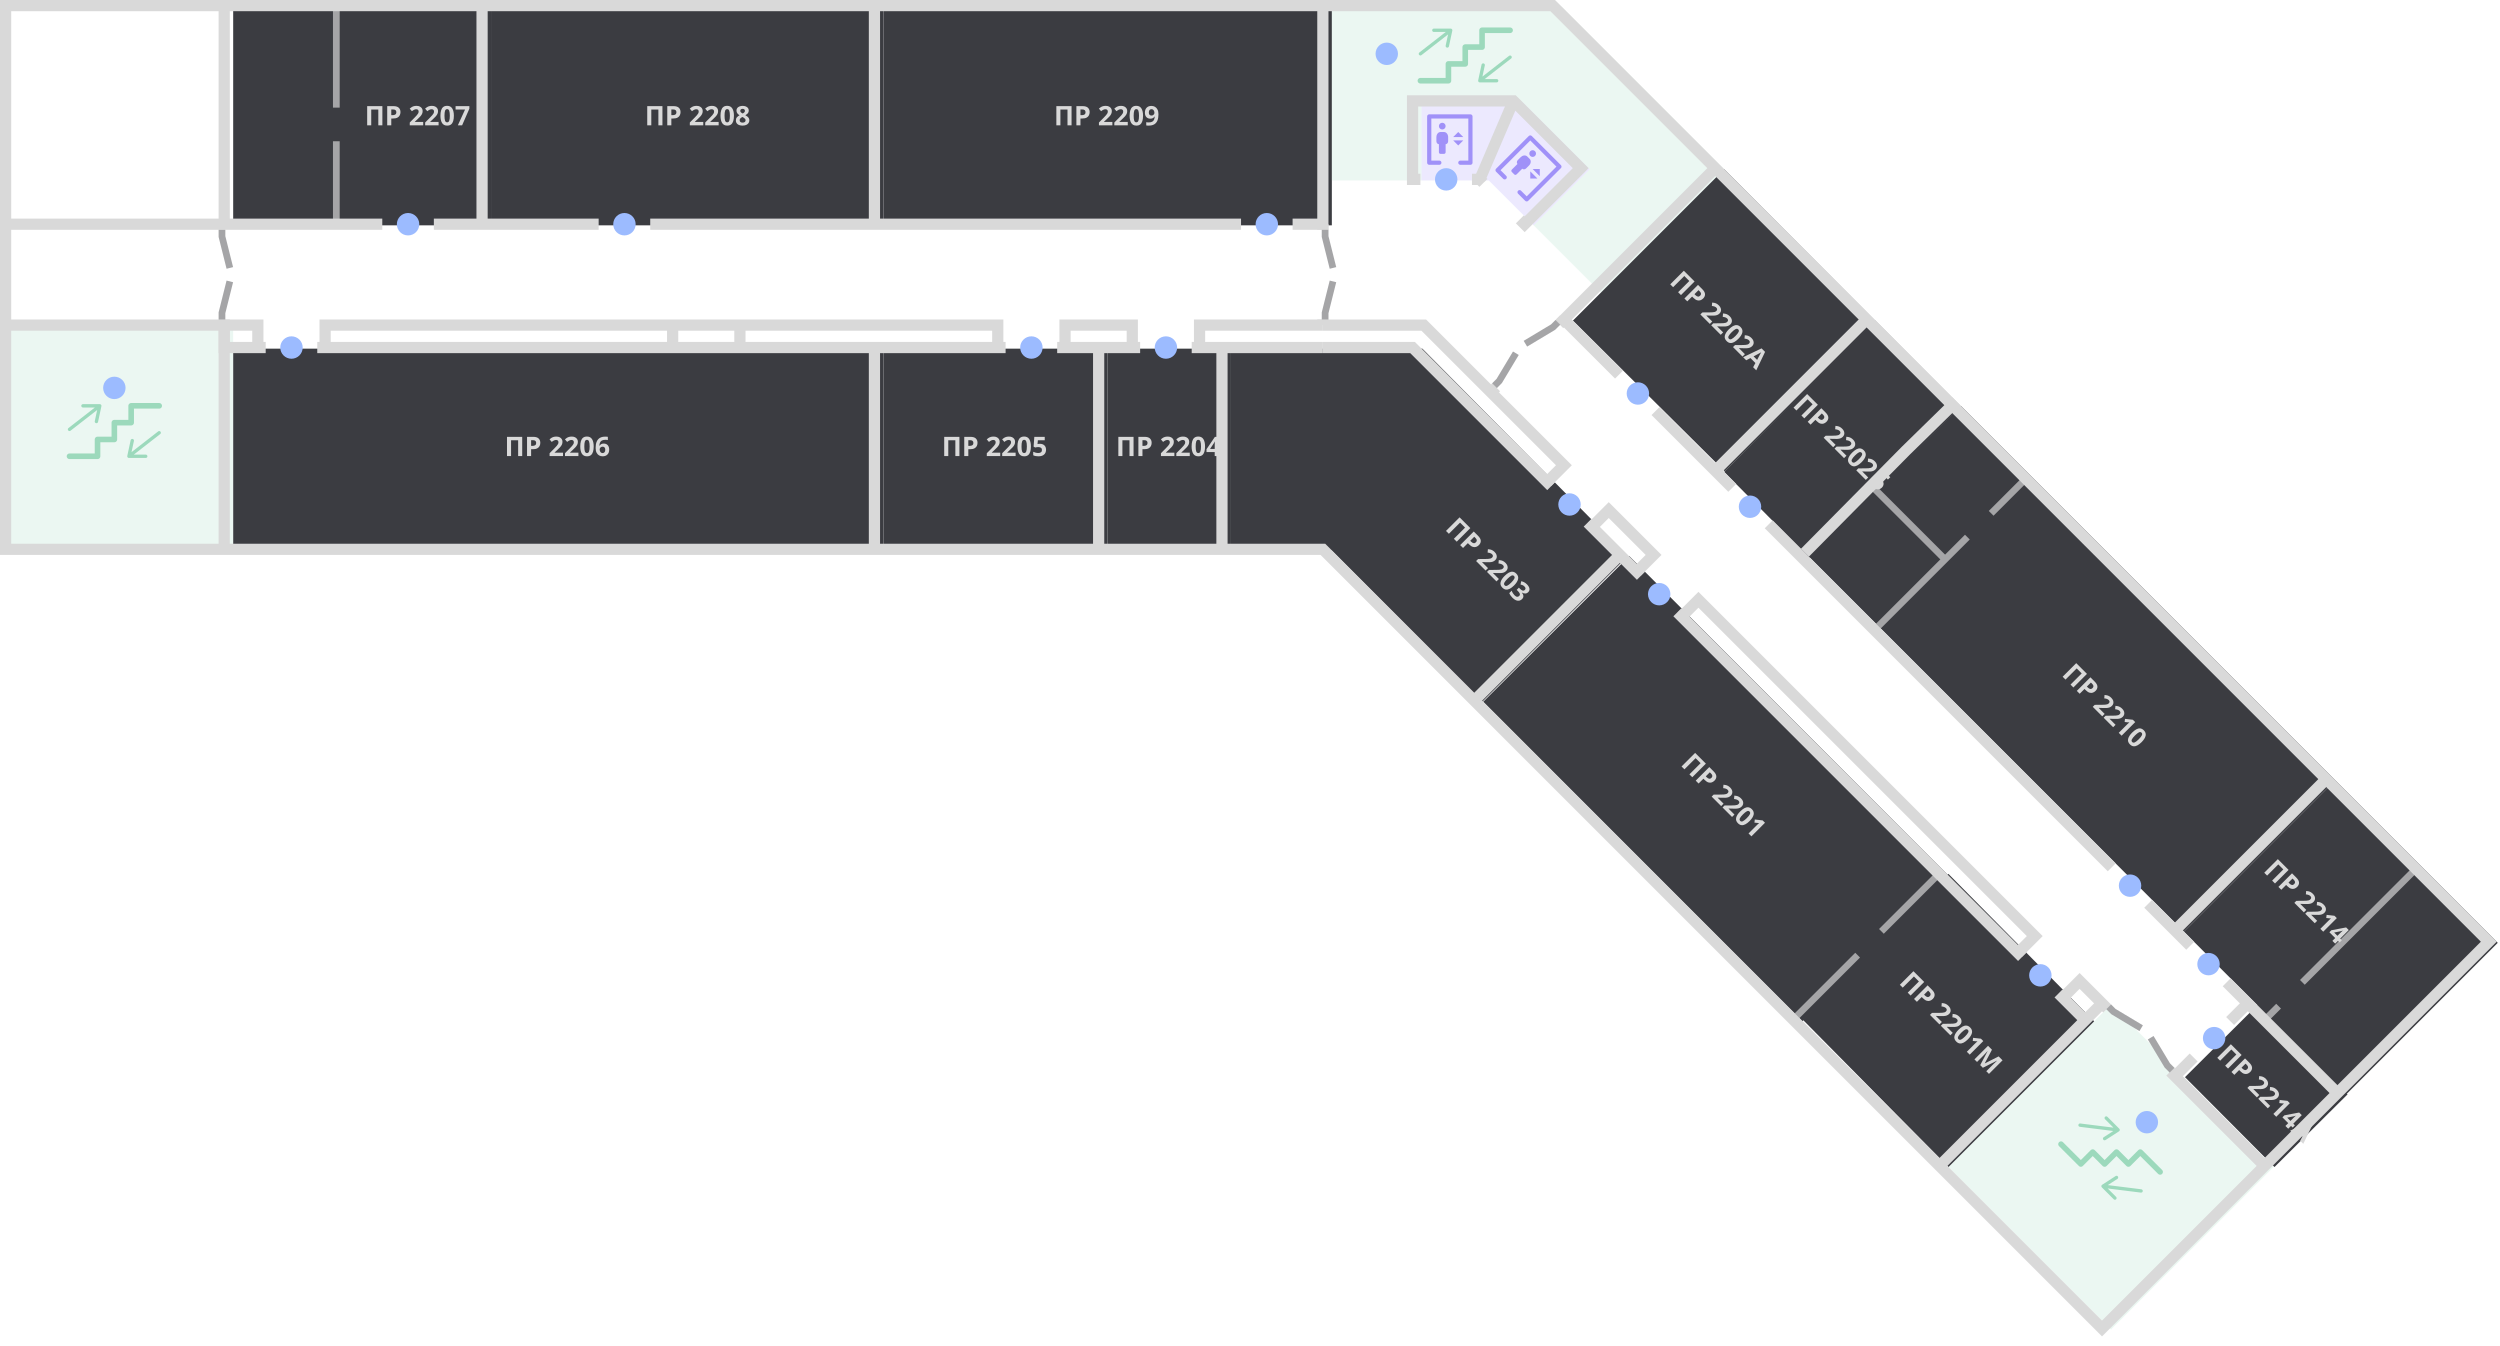
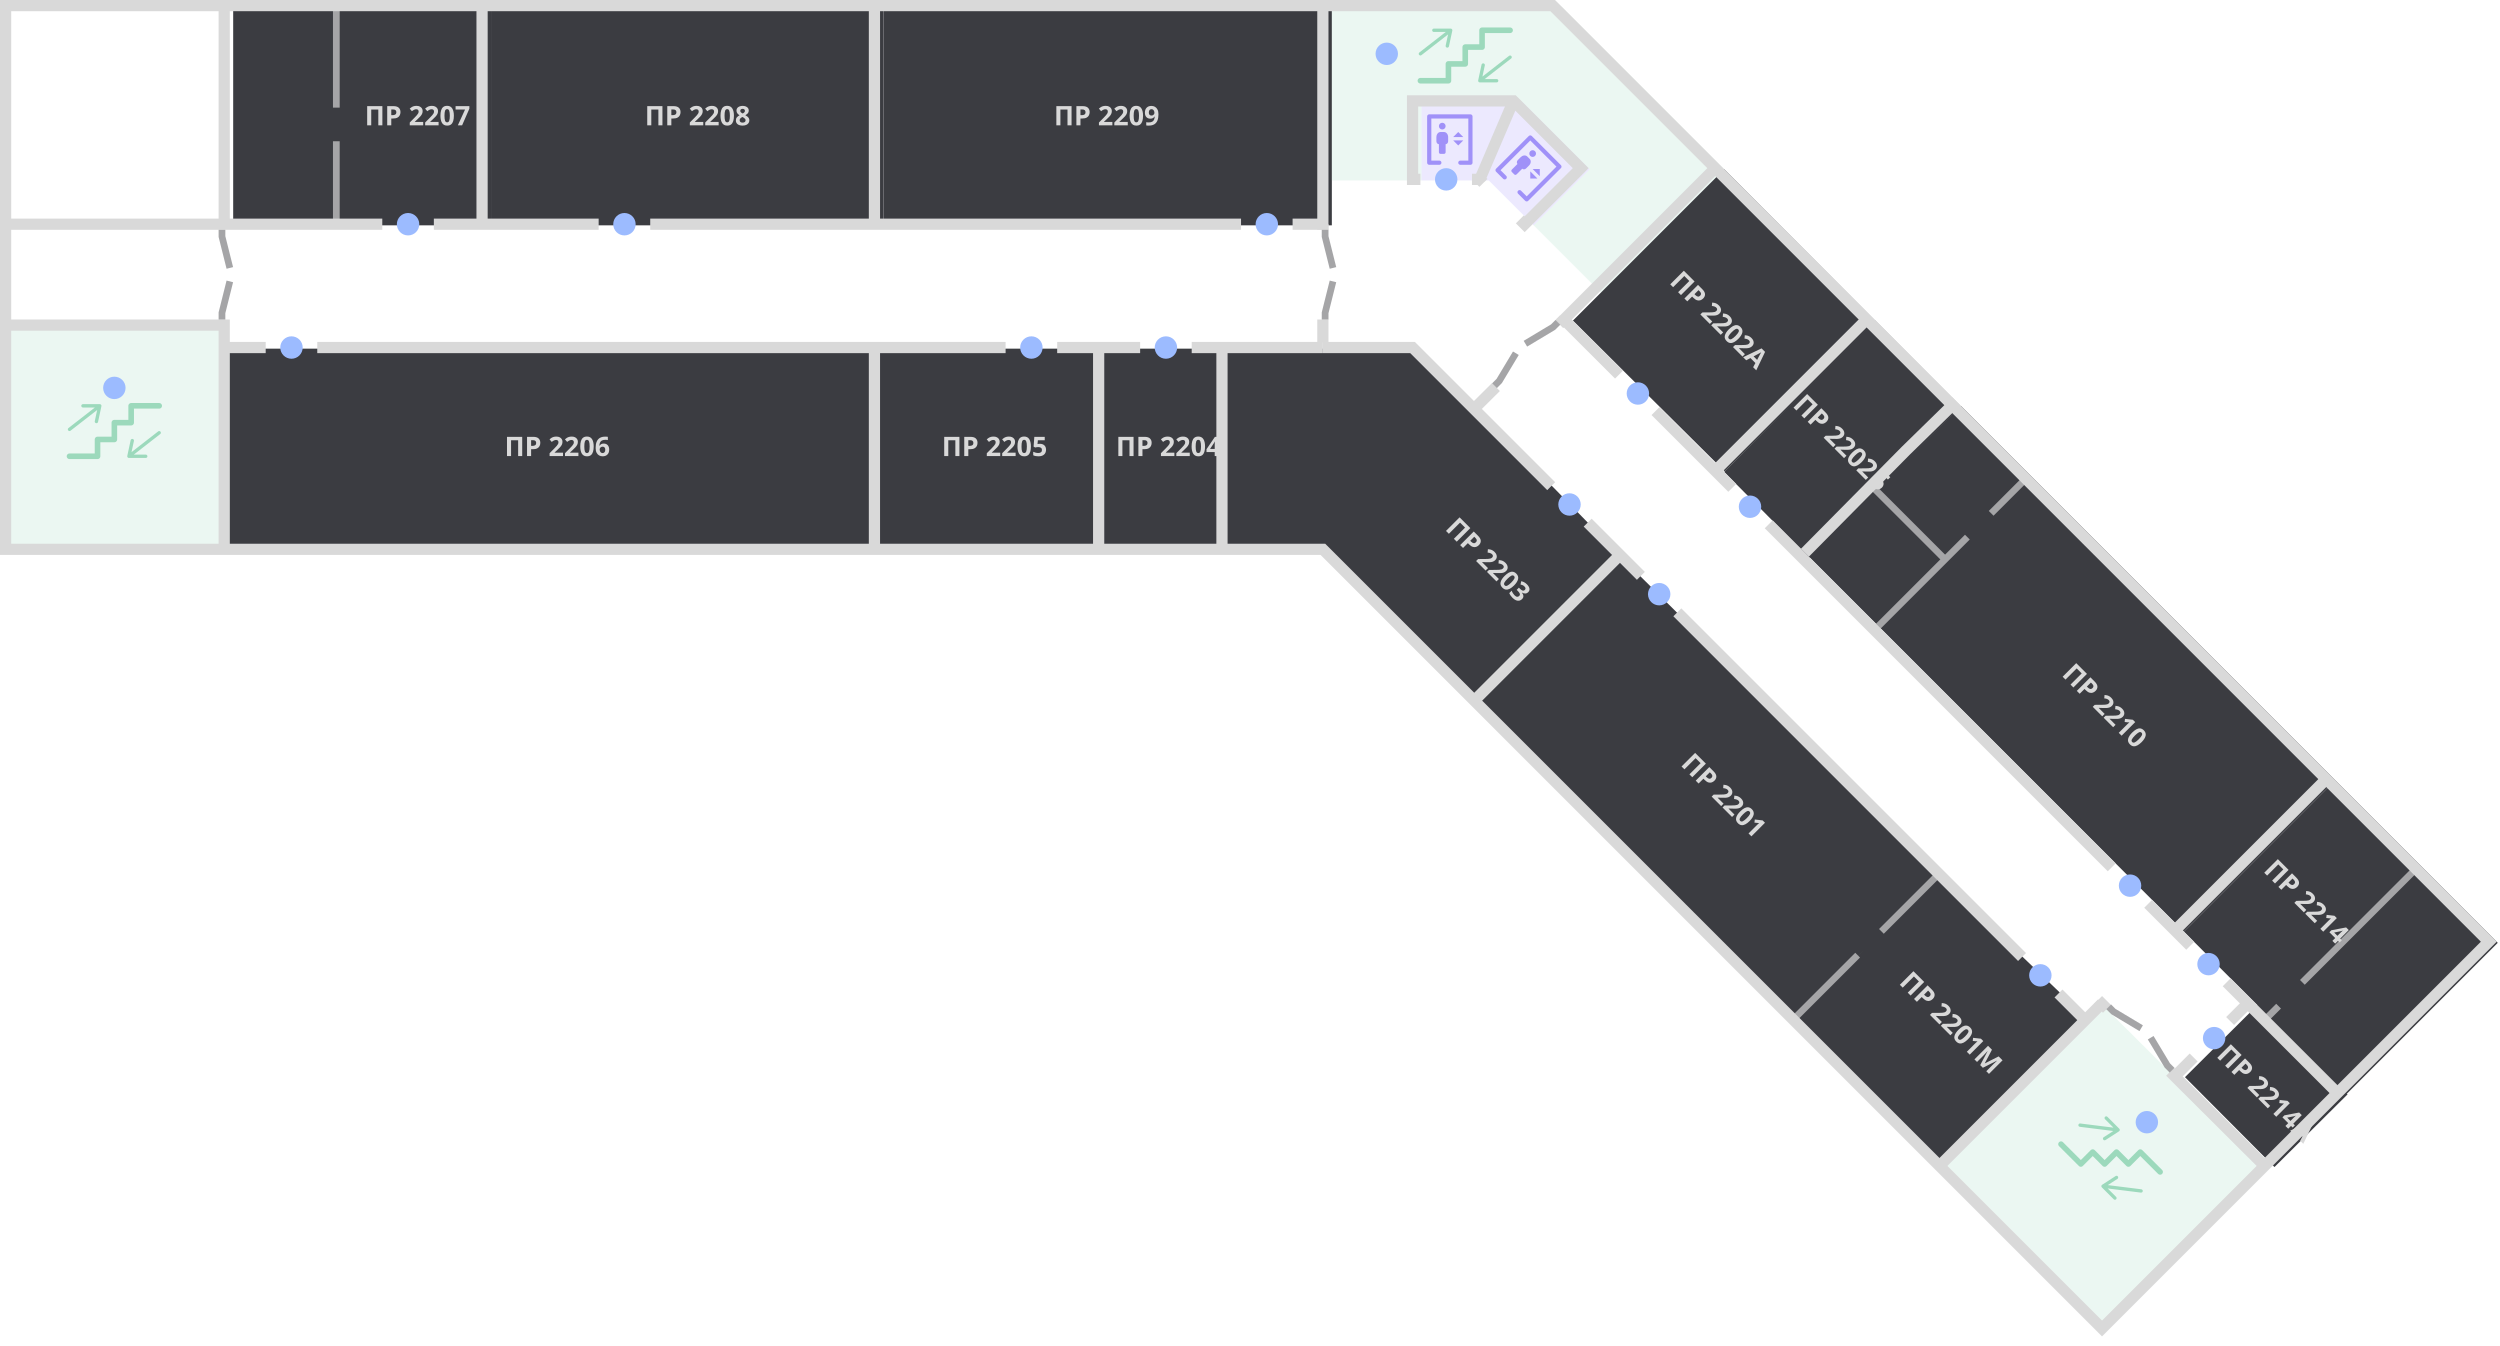
<svg xmlns="http://www.w3.org/2000/svg" width="2230" height="1200" viewBox="0 0 2230 1200" fill="none">
  <g id="PR-2-2">
    <g id="Spaces">
      <path id="pr-2209" d="M1188 6H788V201H1188V6Z" fill="#3B3C41" />
-       <path id="pr-2206" d="M788 311H208V491H788V311Z" fill="#3B3C41" />
-       <path id="pr-2205" d="M898 311H788V491H988V311H958H898Z" fill="#3B3C41" />
-       <path id="pr-2204" d="M1048.5 311H988V491H1098V311H1081.5H1048.5Z" fill="#3B3C41" />
-       <path id="pr-2203" d="M1136.3 311H1098V401V491H1187.87L1322.18 626L1452 496L1268.76 311H1240.19H1172.97H1136.3Z" fill="#3B3C41" />
+       <path id="pr-2206" d="M780 311H200V491H780V311Z" fill="#3B3C41" />
+       <path id="pr-2205" d="M890 311H780V491H980V311H950H890Z" fill="#3B3C41" />
+       <path id="pr-2204" d="M1040.5 311H980V491H1090V311H1073.5H1040.5Z" fill="#3B3C41" />
+       <path id="pr-2203" d="M1129.17 311H1090V399.5V491H1181.9L1317 624L1445 495.5L1264.62 311H1235.4H1166.66H1129.17Z" fill="#3B3C41" />
      <path id="pr-2214" d="M2083 696L1948 831L2093 976L2228 841L2083 696Z" fill="#3B3C41" />
-       <path id="pr-2201" d="M1453.31 496L1323 626L1607.69 911L1672.84 846L1738 781L1453.31 496Z" fill="#3B3C41" />
+       <path id="pr-2201" d="M1731.5 780L1445.5 496.5L1383.5 557.5L1317.5 622.5L1600 906L1671 840.5L1731.5 780Z" fill="#3B3C41" />
      <path id="pr-2-2-stair-center" opacity="0.2" d="M1188 161H1268V91H1358L1418 151L1368 201L1428 261L1538 151L1478 91L1393 6H1188V161Z" fill="#9CD9BC" />
-       <path id="pr-2-2-stair-left" opacity="0.2" fill-rule="evenodd" clip-rule="evenodd" d="M8 291H208V491H8V291Z" fill="#9CD9BC" />
+       <path id="pr-2-2-stair-left" opacity="0.2" fill-rule="evenodd" clip-rule="evenodd" d="M8 291H202V491H8V291Z" fill="#9CD9BC" />
      <path id="pr-2202a" d="M1673 286.5L1538 151L1403 286L1538.5 420.5L1605 354.5L1673 286.5Z" fill="#3B3C41" />
      <path id="pr-2210" d="M1948 831L1614 497L1681.5 429.5L1749 362L2083 696L1948 831Z" fill="#3B3C41" />
      <path id="pr-2214a" d="M1949 960.829L2014.17 896L2094 976.171L2028.83 1041L1949 960.829Z" fill="#3B3C41" />
-       <path id="pr-2-2-stair-right" opacity="0.2" d="M2028 1041L1883 896L1823 956L1738 1041L1883 1186L2028 1041Z" fill="#9CD9BC" />
-       <path id="pr-2201m" d="M1868 911L1738 779.5L1673 844.5L1608 909.5L1738 1041L1868 911Z" fill="#3B3C41" />
+       <path id="pr-2-2-stair-right" opacity="0.2" d="M2020.5 1041L1877 898L1817.5 954.5L1734 1041L1877 1186L2020.5 1041Z" fill="#9CD9BC" />
+       <path id="pr-2201m" d="M1861 908L1729 781.5L1669.5 840.5L1601 908L1733 1039L1861 908Z" fill="#3B3C41" />
      <path id="pr-2-2-lift" opacity="0.2" d="M1358 91H1268V161H1328L1368 201L1418 151L1358 91Z" fill="#A091F8" />
      <path id="pr-2202b" d="M1672.68 286L1538 421L1614.32 498L1681.66 430.5L1749 362.5L1672.68 286Z" fill="#3B3C41" />
      <rect id="pr-2208" x="438" y="6" width="350" height="195" fill="#3B3C41" />
      <rect id="pr-2507" x="208" y="6" width="230" height="195" fill="#3B3C41" />
    </g>
    <g id="Walls">
      <path id="Subtract" fill-rule="evenodd" clip-rule="evenodd" d="M1654.88 849.879L1596.88 907.879L1601.12 912.121L1659.12 854.121L1654.88 849.879ZM1676.09 828.665L1680.33 832.908L1731.12 782.121L1726.88 777.879L1676.09 828.665Z" fill="#A5A5A7" />
      <path id="Subtract_2" fill-rule="evenodd" clip-rule="evenodd" d="M2055.83 878.408L2157.12 777.121L2152.88 772.879L2051.59 874.165L2055.83 878.408ZM2034.62 899.621L2030.38 895.379L2017.88 907.879L2022.12 912.121L2034.62 899.621Z" fill="#A5A5A7" />
-       <path id="Subtract_3" fill-rule="evenodd" clip-rule="evenodd" d="M1180 295H1267.93L1387.93 415L1376.46 426.464L1383.54 433.536L1398.54 418.536L1402.07 415L1398.54 411.464L1273.54 286.464L1272.07 285H1270H1180V295ZM1438.54 451.464L1435 447.929L1431.46 451.464L1416.46 466.464L1423.54 473.536L1435 462.071L1467.93 495L1456.46 506.464L1463.54 513.536L1478.54 498.536L1482.07 495L1478.54 491.464L1438.54 451.464ZM1518.54 531.464L1515 527.929L1511.46 531.464L1496.46 546.464L1503.54 553.536L1515 542.071L1526.46 553.536L1807.93 835L1796.46 846.464L1803.54 853.536L1818.54 838.536L1822.07 835L1818.54 831.464L1533.54 546.464L1518.54 531.464ZM1858.54 871.464L1855 867.929L1851.46 871.464L1836.46 886.464L1843.54 893.536L1855 882.071L1866.46 893.536L1876.08 903.148L1883.15 896.077L1873.54 886.464L1858.54 871.464ZM1939.41 952.336L1932.34 959.407L2016.46 1043.54L2023.54 1036.46L1939.41 952.336Z" fill="#D9D9D9" />
+       <path id="Subtract_3" d="M2023.53 1036.46L2016.47 1043.54L1932.19 959.548L1939.26 952.478L2023.53 1036.46ZM1882.91 896.313L1875.84 903.384L1867.97 895.541L1875.03 888.459L1882.91 896.313Z" fill="#D9D9D9" />
      <path id="Vector 334" d="M1735 499L1669.5 433.5" stroke="#A5A5A7" stroke-width="6" />
      <path id="Subtract_4" fill-rule="evenodd" clip-rule="evenodd" d="M1260 305H1180V315H1257.93L1380.12 437.192L1387.19 430.121L1263.54 306.464L1262.07 305H1260ZM1419.72 462.648L1412.65 469.719L1460.12 517.192L1467.19 510.121L1419.72 462.648ZM1800.12 857.192L1492.65 549.719L1499.72 542.648L1807.19 850.121L1800.12 857.192ZM1832.65 889.719L1856.46 913.536L1863.54 906.464L1839.72 882.648L1832.65 889.719Z" fill="#D9D9D9" />
      <path id="Subtract_5" fill-rule="evenodd" clip-rule="evenodd" d="M297 126L297 200H303L303 126H297ZM297 96H303L303 5H297L297 96Z" fill="#A5A5A7" />
      <path id="Subtract_6" fill-rule="evenodd" clip-rule="evenodd" d="M1752.77 476.985L1669.88 559.879L1674.12 564.121L1757.01 481.228L1752.77 476.985ZM1773.99 455.772L1778.23 460.015L1809.12 429.121L1804.88 424.879L1773.99 455.772Z" fill="#A5A5A7" />
      <path id="Subtract_7" fill-rule="evenodd" clip-rule="evenodd" d="M2078.54 698.536L1943.54 833.536L1936.46 826.464L2071.46 691.464L2078.54 698.536ZM1878.54 898.536L1733.54 1043.54L1726.46 1036.46L1871.46 891.464L1878.54 898.536Z" fill="#D9D9D9" />
      <path id="Subtract_8" fill-rule="evenodd" clip-rule="evenodd" d="M1255 85H1260H1350H1352.07L1353.54 86.465L1413.54 146.464L1417.07 150L1413.54 153.536L1363.54 203.536L1360 207.071L1356.46 203.536L1352.15 199.219L1359.22 192.148L1360 192.929L1402.93 150L1347.93 95H1265V155H1267L1267 165H1260H1255V160V90V85ZM1326.69 159.621L1323.54 156.464L1322.07 155H1320H1313V165H1317.93L1319.62 166.692L1326.69 159.621Z" fill="#D9D9D9" />
      <path id="Subtract_9" fill-rule="evenodd" clip-rule="evenodd" d="M1185 200V5H1175V195H1153V205H1180H1185V200ZM1107 205V195H1090H690H580V205H690H1090H1107ZM534 205V195H490H387V205H490H534ZM341 205V195H200H5V205H200H341Z" fill="#D9D9D9" />
-       <path id="Subtract_10" fill-rule="evenodd" clip-rule="evenodd" d="M1175 285V290H1185V285H1175ZM1175 205L1185 205V200H1175V205Z" fill="#D9D9D9" />
+       <path id="Subtract_10" fill-rule="evenodd" clip-rule="evenodd" d="M1185 205V200H1175V205L1185 205ZM1185 285H1175V305.5H1185V285Z" fill="#D9D9D9" />
      <path id="Subtract_11" fill-rule="evenodd" clip-rule="evenodd" d="M1448.54 498.536L1403.54 543.535L1318.54 628.535L1311.46 621.464L1396.46 536.464L1400 540L1396.46 536.464L1441.47 491.464L1448.54 498.536Z" fill="#D9D9D9" />
      <path id="Subtract_12" fill-rule="evenodd" clip-rule="evenodd" d="M0 0H5H100H200H345H490H690H1090H1180H1385H1387.07L1388.54 1.464L1533.54 146.464L2083.54 696.464L2223.54 836.464L2227.07 840L2223.54 843.536L1878.54 1188.54L1875 1192.07L1871.46 1188.54L1726.46 1043.54L1496.46 813.536L1386.46 703.536L1177.93 495H980H690H580H390H200H5H0V490V290V200V5V0ZM10 10V200V290V485H200H390H580H690H980H1180H1182.07L1183.54 486.464L1393.54 696.464L1503.54 806.464L1733.54 1036.46L1875 1177.93L2212.93 840L2076.46 703.536L1526.46 153.536L1382.93 10H1180H1090H690H490H345H200H100H10Z" fill="#D9D9D9" />
      <path id="Vector 18" d="M980 310V490" stroke="#D9D9D9" stroke-width="10" />
      <path id="Vector 332" d="M1090 310V490" stroke="#D9D9D9" stroke-width="10" />
      <path id="Vector 9" d="M200 5V200" stroke="#D9D9D9" stroke-width="10" />
      <path id="Vector 10" d="M430 5V200" stroke="#D9D9D9" stroke-width="10" />
      <path id="Vector 11" d="M780 5V200" stroke="#D9D9D9" stroke-width="10" />
      <path id="Vector 17" d="M780 490V310" stroke="#D9D9D9" stroke-width="10" />
      <path id="Vector 33" d="M1530 420L1665 285" stroke="#D9D9D9" stroke-width="10" />
      <path id="Vector 305" d="M1320 160L1350 90" stroke="#D9D9D9" stroke-width="10" />
      <path id="Subtract_13" fill-rule="evenodd" clip-rule="evenodd" d="M5 285H200H205V290V490H195V295H5V285Z" fill="#D9D9D9" />
-       <path id="Subtract_14" fill-rule="evenodd" clip-rule="evenodd" d="M1065 297L1065 305H1063V315H1070H1180V305H1075V295H1180V285H1075H1070H1065V297ZM945 297V295V285H950H955H1005H1010H1015V295V297V305H1017V315H1010H950H943V305H945V297ZM890 285H895V295V297V305H897V315H890H660H600H290H283V305H285V297V295V285H290H295H595H600H660H665H885H890ZM235 285H230H225H200H195V290V310V315H200H230H237V305H235V297V295V285ZM1005 305V295H955V305H1005ZM885 305V295H665V305H885ZM655 305V295H605V305H655ZM595 305V295H295V305H595ZM225 305V295H205V305H225Z" fill="#D9D9D9" />
-       <path id="Subtract_15" fill-rule="evenodd" clip-rule="evenodd" d="M1331.01 341.923L1326.46 346.464L1333.54 353.536L1338.08 348.994L1331.01 341.923ZM1387.32 285.612L1394.39 292.683L1398.54 288.536L1391.46 281.464L1387.32 285.612Z" fill="#D9D9D9" />
+       <path id="Subtract_14" d="M237 315H200V305H237V315ZM897 315H283V305H897V315ZM1017 315H943V305H1017V315ZM1180 315H1063V305H1180V315Z" fill="#D9D9D9" />
+       <path id="Subtract_15" fill-rule="evenodd" clip-rule="evenodd" d="M1394.37 292.67L1398.52 288.547L1391.48 281.453L1387.3 285.599L1394.37 292.67ZM1337.88 348.8L1330.81 341.729L1313.48 358.953L1320.52 366.047L1337.88 348.8Z" fill="#D9D9D9" />
      <path id="Subtract_16" fill-rule="evenodd" clip-rule="evenodd" d="M1402.07 285L1533.53 153.536L1526.46 146.464L1391.46 281.464L1387.93 285L1391.46 288.536L1440.62 337.693L1447.69 330.622L1402.07 285ZM1950.12 847.193L1912.65 809.72L1919.72 802.649L1957.19 840.122L1950.12 847.193ZM1887.19 770.122L1880.12 777.193L1574.15 471.22L1581.22 464.149L1887.19 770.122ZM1548.69 431.622L1480.22 363.149L1473.15 370.22L1541.62 438.693L1548.69 431.622ZM1982.65 879.72L2081.46 978.536L2088.54 971.464L1989.72 872.648L1982.65 879.72Z" fill="#D9D9D9" />
      <path id="Vector 30" d="M1610 493L1700.01 402L1745 358" stroke="#D9D9D9" stroke-width="10" />
      <path id="Subtract_17" fill-rule="evenodd" clip-rule="evenodd" d="M1992.8 914.272L2008.54 898.536L2001.46 891.464L1985.73 907.201L1992.8 914.272ZM1960.27 946.799L1953.2 939.728L1936.46 956.464L1943.54 963.536L1960.27 946.799Z" fill="#D9D9D9" />
    </g>
    <g id="Textes">
      <text id="text 29" transform="translate(1988 930) rotate(45)" fill="#D9D9D9" xml:space="preserve" style="white-space: pre" font-family="GothamSSm" font-size="24" font-weight="bold" letter-spacing="0em">
        <tspan x="0.238" y="16.8">ПР 2214А</tspan>
      </text>
      <text id="text 13" fill="#D9D9D9" xml:space="preserve" style="white-space: pre" font-family="GothamSSm" font-size="24" font-weight="bold" letter-spacing="0em">
        <tspan x="325.359" y="111.8">ПР 2207</tspan>
      </text>
      <text id="text 23" fill="#D9D9D9" xml:space="preserve" style="white-space: pre" font-family="GothamSSm" font-size="24" font-weight="bold" letter-spacing="0em">
        <tspan x="575.18" y="111.8">ПР 2208</tspan>
      </text>
      <text id="text 24" fill="#D9D9D9" xml:space="preserve" style="white-space: pre" font-family="GothamSSm" font-size="24" font-weight="bold" letter-spacing="0em">
        <tspan x="940.109" y="111.8">ПР 2209</tspan>
      </text>
      <text id="text 14" fill="#D9D9D9" xml:space="preserve" style="white-space: pre" font-family="GothamSSm" font-size="24" font-weight="bold" letter-spacing="0em">
        <tspan x="450.086" y="406.8">ПР 2206</tspan>
      </text>
      <text id="text 17" fill="#D9D9D9" xml:space="preserve" style="white-space: pre" font-family="GothamSSm" font-size="24" font-weight="bold" letter-spacing="0em">
        <tspan x="840.078" y="406.8">ПР 2205</tspan>
      </text>
      <text id="text 26" fill="#D9D9D9" xml:space="preserve" style="white-space: pre" font-family="GothamSSm" font-size="24" font-weight="bold" letter-spacing="0em">
        <tspan x="995.41" y="406.8">ПР 2204</tspan>
      </text>
      <text id="text 21" transform="translate(1850 590) rotate(45)" fill="#D9D9D9" xml:space="preserve" style="white-space: pre" font-family="GothamSSm" font-size="24" font-weight="bold" letter-spacing="0em">
        <tspan x="0.324" y="16.8">ПР 2210</tspan>
      </text>
      <text id="text 29_2" transform="translate(2030 765) rotate(45)" fill="#D9D9D9" xml:space="preserve" style="white-space: pre" font-family="GothamSSm" font-size="24" font-weight="bold" letter-spacing="0em">
        <tspan x="0.094" y="16.8">ПР 2214</tspan>
      </text>
      <text id="text 27" transform="translate(1610 350) rotate(45)" fill="#D9D9D9" xml:space="preserve" style="white-space: pre" font-family="GothamSSm" font-size="24" font-weight="bold" letter-spacing="0em">
        <tspan x="0.273" y="16.8">ПР 2202Б</tspan>
      </text>
      <text id="text 28" transform="translate(1500 240) rotate(45)" fill="#D9D9D9" xml:space="preserve" style="white-space: pre" font-family="GothamSSm" font-size="24" font-weight="bold" letter-spacing="0em">
        <tspan x="0.293" y="16.8">ПР 2202А</tspan>
      </text>
      <text id="text 30" transform="translate(1300 460) rotate(45)" fill="#D9D9D9" xml:space="preserve" style="white-space: pre" font-family="GothamSSm" font-size="24" font-weight="bold" letter-spacing="0em">
        <tspan x="0.254" y="16.8">ПР 2203</tspan>
      </text>
      <text id="text 31" transform="translate(1510 670) rotate(45)" fill="#D9D9D9" xml:space="preserve" style="white-space: pre" font-family="GothamSSm" font-size="24" font-weight="bold" letter-spacing="0em">
        <tspan x="0.418" y="16.8">ПР 2201</tspan>
      </text>
      <text id="text 32" transform="translate(1705 865) rotate(45)" fill="#D9D9D9" xml:space="preserve" style="white-space: pre" font-family="GothamSSm" font-size="24" font-weight="bold" letter-spacing="0em">
        <tspan x="0.031" y="16.8">ПР 2201М</tspan>
      </text>
    </g>
    <g id="Entrances">
      <circle id="1" cx="260" cy="310" r="10" fill="#9CBBFF" />
      <circle id="3" cx="920" cy="310" r="10" fill="#9CBBFF" />
      <circle id="4" cx="1040" cy="310" r="10" fill="#9CBBFF" />
      <circle id="6" cx="364" cy="200" r="10" fill="#9CBBFF" />
      <circle id="7" cx="557" cy="200" r="10" fill="#9CBBFF" />
      <circle id="9" cx="1561" cy="452" r="10" fill="#9CBBFF" />
      <circle id="10" cx="1130" cy="200" r="10" fill="#9CBBFF" />
      <circle id="11" cx="1237" cy="48" r="10" fill="#9CBBFF" />
      <circle id="12" cx="1290" cy="160" r="10" fill="#9CBBFF" />
      <circle id="14" cx="1400" cy="450" r="10" fill="#9CBBFF" />
      <circle id="15" cx="1480" cy="530" r="10" fill="#9CBBFF" />
      <circle id="16" cx="1820" cy="870" r="10" fill="#9CBBFF" />
      <circle id="17" cx="1915" cy="1001" r="10" fill="#9CBBFF" />
      <circle id="18" cx="1970" cy="860" r="10" fill="#9CBBFF" />
      <circle id="19" cx="1900" cy="790" r="10" fill="#9CBBFF" />
      <circle id="20" cx="1461" cy="351" r="10" fill="#9CBBFF" />
      <circle id="21" cx="102" cy="346" r="10" fill="#9CBBFF" />
      <circle id="22" cx="1975" cy="926" r="10" fill="#9CBBFF" />
    </g>
    <g id="Icons">
      <g id="Stair">
        <g id="Stair frame">
          <path id="Vector 152" d="M142 362H117V377H102V392H87V407H62" stroke="#9CD9BC" stroke-width="5" stroke-linecap="round" stroke-linejoin="round" />
          <path id="Vector 154" d="M74 362H89M89 362L86 376M89 362L62 383" stroke="#9CD9BC" stroke-width="3" stroke-linecap="round" stroke-linejoin="round" />
          <path id="Vector 155" d="M130 407H115M115 407L118 393M115 407L142 386" stroke="#9CD9BC" stroke-width="3" stroke-linecap="round" stroke-linejoin="round" />
        </g>
      </g>
      <g id="Stair_2">
        <g id="Stair frame_2">
          <path id="Vector 152_2" d="M1838.43 1020.6L1856.11 1038.28L1866.72 1027.67L1877.32 1038.28L1887.93 1027.67L1898.54 1038.28L1909.14 1027.67L1926.82 1045.35" stroke="#9CD9BC" stroke-width="5" stroke-linecap="round" stroke-linejoin="round" />
          <path id="Vector 154_2" d="M1886.51 1068.69L1875.91 1058.08M1875.91 1058.08L1887.93 1050.3M1875.91 1058.08L1909.85 1062.32" stroke="#9CD9BC" stroke-width="3" stroke-linecap="round" stroke-linejoin="round" />
          <path id="Vector 155_2" d="M1878.74 997.268L1889.34 1007.88M1889.34 1007.88L1877.32 1015.65M1889.34 1007.88L1855.4 1003.63" stroke="#9CD9BC" stroke-width="3" stroke-linecap="round" stroke-linejoin="round" />
        </g>
      </g>
      <g id="Stair_3">
        <g id="Stair frame_3">
          <path id="Vector 152_3" d="M1347 27H1322V42H1307V57H1292V72H1267" stroke="#9CD9BC" stroke-width="5" stroke-linecap="round" stroke-linejoin="round" />
          <path id="Vector 154_3" d="M1279 27H1294M1294 27L1291 41M1294 27L1267 48" stroke="#9CD9BC" stroke-width="3" stroke-linecap="round" stroke-linejoin="round" />
          <path id="Vector 155_3" d="M1335 72H1320M1320 72L1323 58M1320 72L1347 51" stroke="#9CD9BC" stroke-width="3" stroke-linecap="round" stroke-linejoin="round" />
        </g>
      </g>
      <g id="Doors">
        <path id="Vector 301" d="M1189 239L1182 211V205" stroke="#A5A5A7" stroke-width="6" />
        <path id="Vector 302" d="M1189 251L1182 279V285" stroke="#A5A5A7" stroke-width="6" />
      </g>
      <g id="Elevator">
        <g id="Vector">
          <path d="M1305.25 122.25L1300.75 117.75L1296.25 122.25H1305.25Z" fill="#A091F8" />
          <path d="M1305.25 125.25L1300.75 129.75L1296.25 125.25H1305.25Z" fill="#A091F8" />
          <path d="M1291.75 122.25C1291.75 120 1290.25 117.75 1288 117.75H1285C1282.75 117.75 1281.25 120 1281.25 122.25V126C1281.25 127.5 1282.38 128.625 1283.5 128.625V135.75C1283.5 136.95 1284.5 137.25 1285 137.25H1288C1288.5 137.25 1289.5 136.95 1289.5 135.75V128.625C1290.62 128.625 1291.75 127.5 1291.75 126V122.25Z" fill="#A091F8" />
          <path d="M1289.5 112.5C1289.5 114.157 1288.16 115.5 1286.5 115.5C1284.84 115.5 1283.5 114.157 1283.5 112.5C1283.5 110.843 1284.84 109.5 1286.5 109.5C1288.16 109.5 1289.5 110.843 1289.5 112.5Z" fill="#A091F8" />
        </g>
        <path id="Vector 201" d="M1283.88 145.125H1274.88V103.875H1311.62V145.125H1302.62" stroke="#A091F8" stroke-width="3.75" stroke-linecap="round" stroke-linejoin="round" />
      </g>
      <g id="Elevator_2">
        <g id="Vector_2">
          <path d="M1373.49 157.123V150.759H1367.12L1373.49 157.123Z" fill="#A091F8" />
          <path d="M1371.36 159.244H1365V152.88L1371.36 159.244Z" fill="#A091F8" />
          <path d="M1363.94 147.577C1365.53 145.986 1366.06 143.335 1364.47 141.744L1362.35 139.622C1360.76 138.031 1358.11 138.562 1356.51 140.153L1353.86 142.804C1352.8 143.865 1352.8 145.456 1353.6 146.251L1348.56 151.289C1347.71 152.138 1348.21 153.057 1348.56 153.411L1350.68 155.532C1351.03 155.886 1351.95 156.381 1352.8 155.532L1357.84 150.494C1358.64 151.289 1360.23 151.289 1361.29 150.229L1363.94 147.577Z" fill="#A091F8" />
          <path d="M1369.24 139.092C1368.07 140.263 1366.17 140.263 1365 139.092C1363.83 137.92 1363.83 136.021 1365 134.849C1366.17 133.678 1368.07 133.678 1369.24 134.849C1370.41 136.021 1370.41 137.92 1369.24 139.092Z" fill="#A091F8" />
        </g>
        <path id="Vector 201_2" d="M1342.2 158.184L1335.83 151.82L1365 122.652L1390.99 148.638L1361.82 177.806L1355.45 171.442" stroke="#A091F8" stroke-width="3.75" stroke-linecap="round" stroke-linejoin="round" />
      </g>
      <g id="Doors_2">
        <path id="Vector 301_2" d="M1352.16 315.08L1337.31 339.828L1333.07 344.071" stroke="#A5A5A7" stroke-width="6" />
        <path id="Vector 302_2" d="M1360.65 306.594L1385.4 291.745L1389.64 287.503" stroke="#A5A5A7" stroke-width="6" />
      </g>
      <g id="Doors_3">
        <path id="Vector 301_3" d="M1909.92 917.163L1885.17 902.314L1880.93 898.071" stroke="#A5A5A7" stroke-width="6" />
        <path id="Vector 302_3" d="M1918.41 925.648L1933.25 950.397L1937.5 954.64" stroke="#A5A5A7" stroke-width="6" />
      </g>
      <g id="Doors_4">
        <path id="Vector 301_4" d="M205 239L198 211L198 205" stroke="#A5A5A7" stroke-width="6" />
        <path id="Vector 302_4" d="M205 251L198 279L198 285" stroke="#A5A5A7" stroke-width="6" />
      </g>
    </g>
  </g>
</svg>
